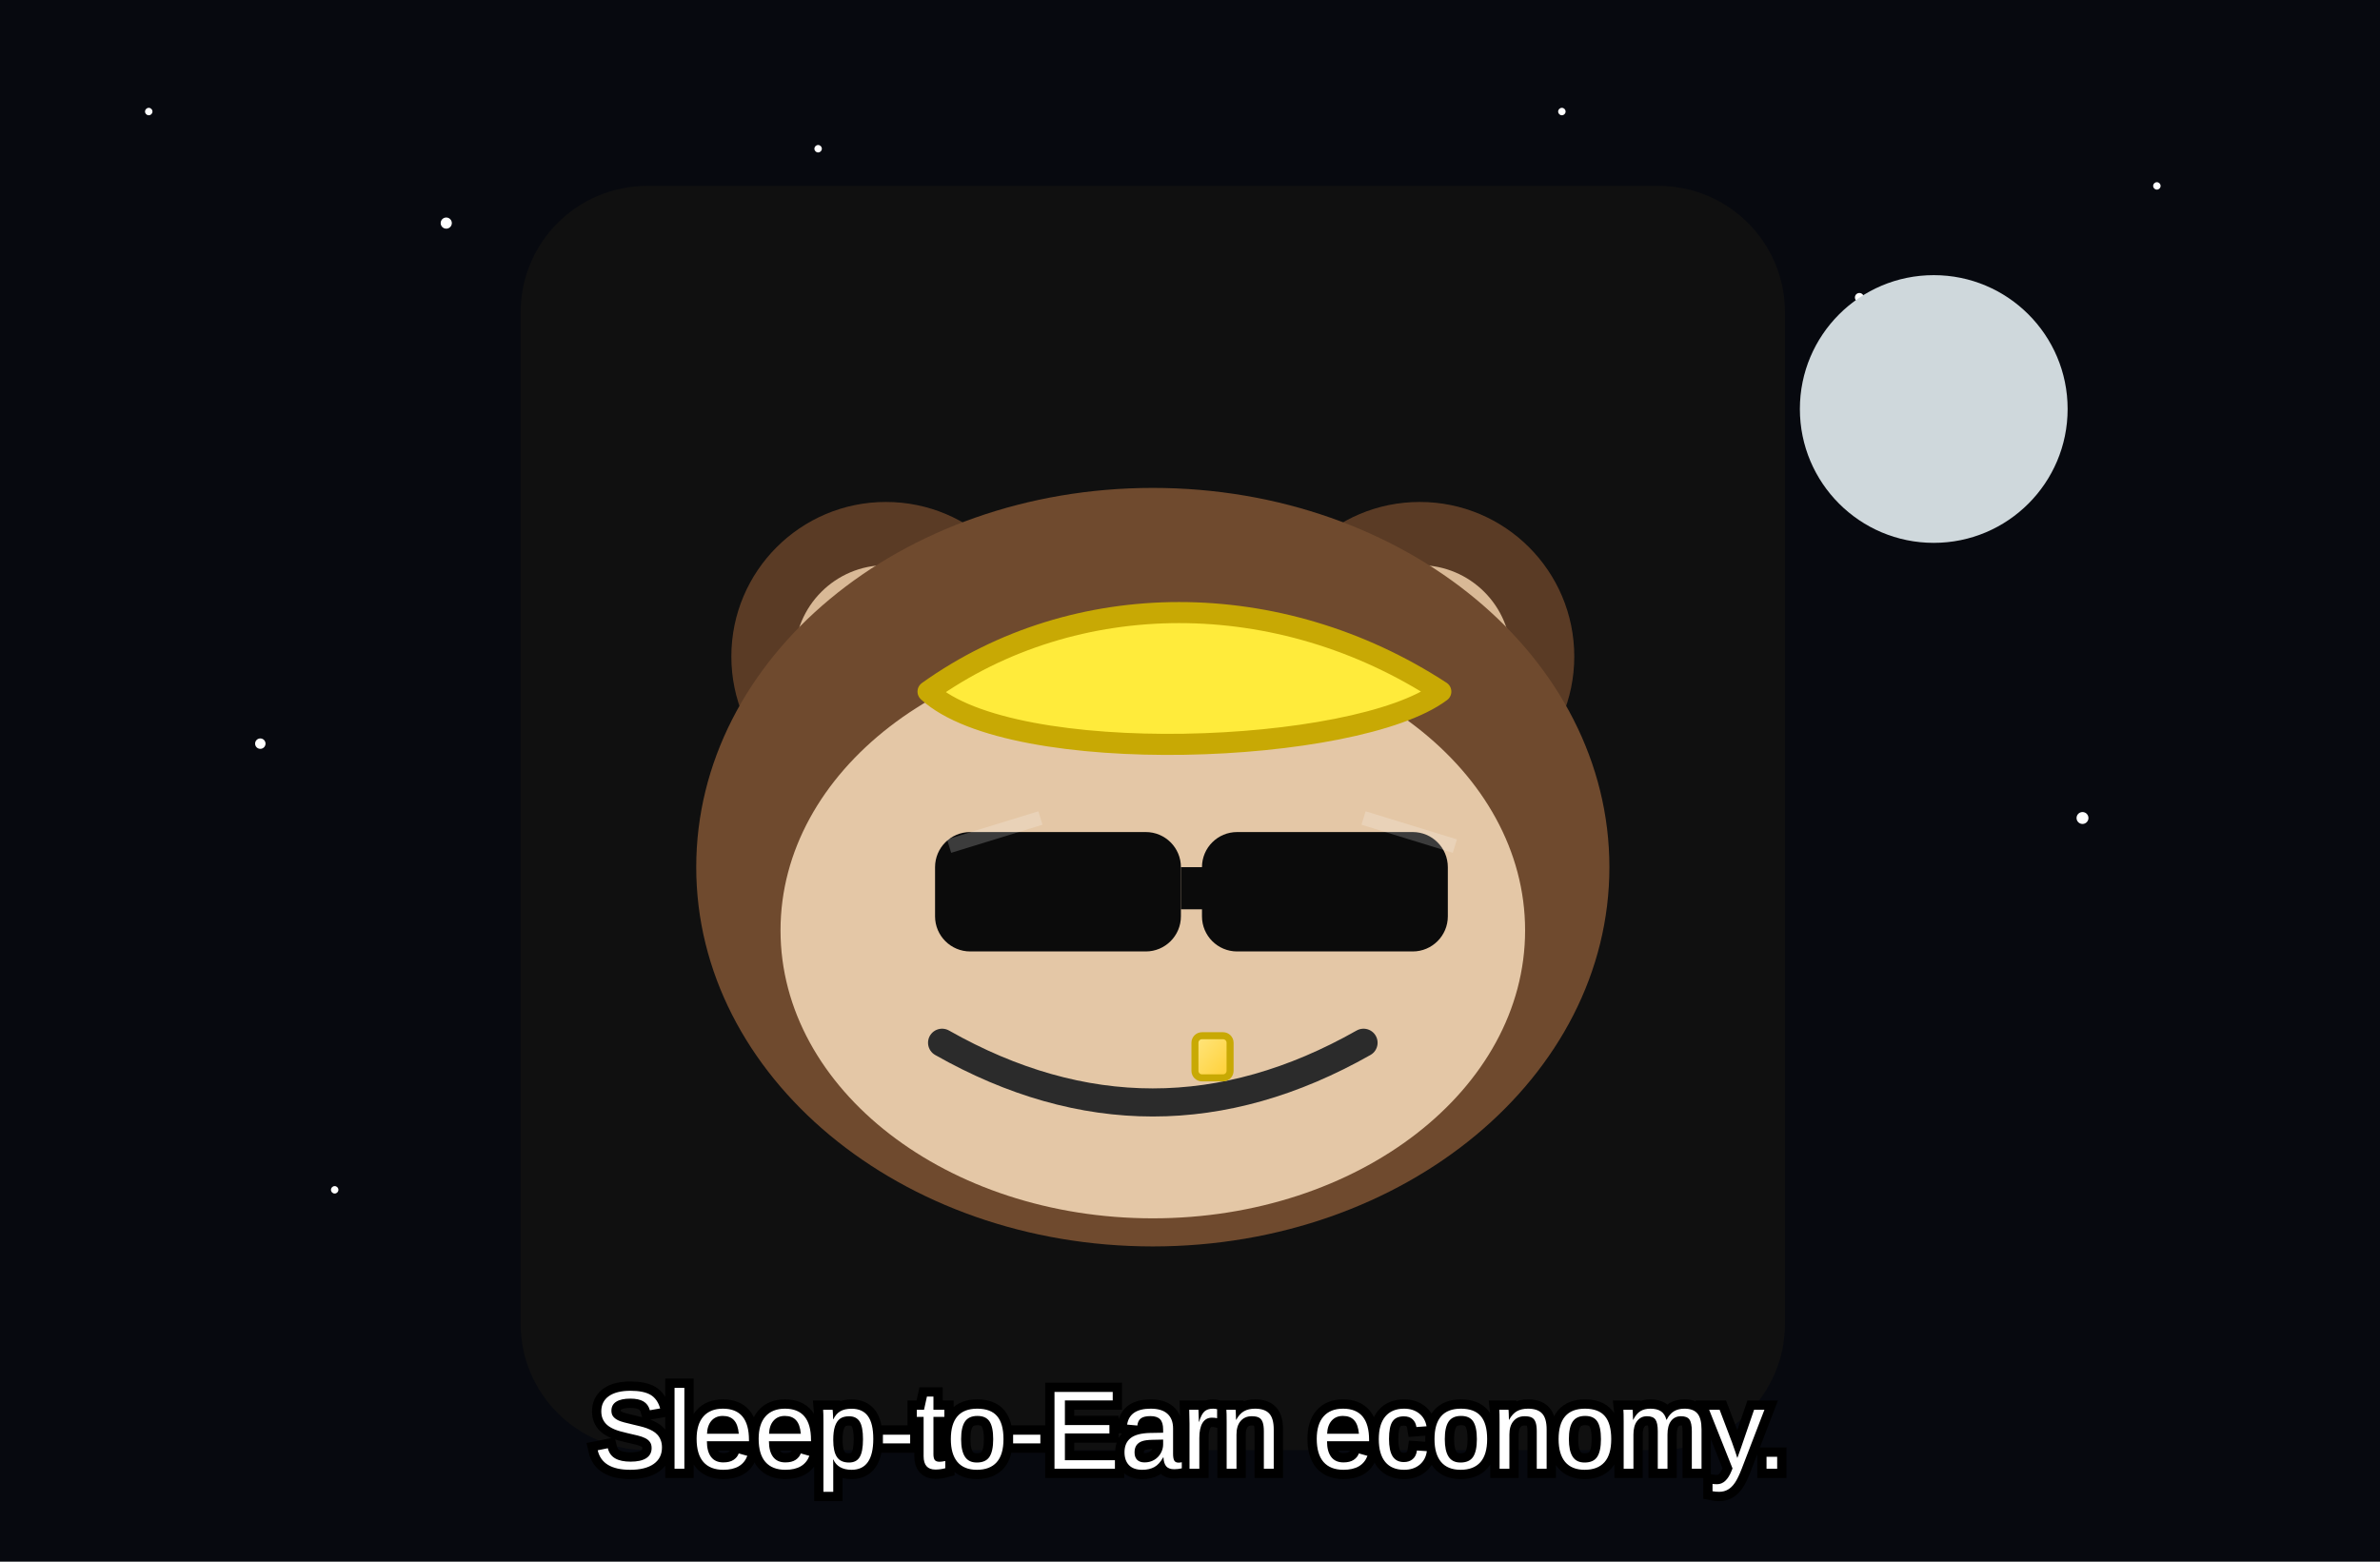
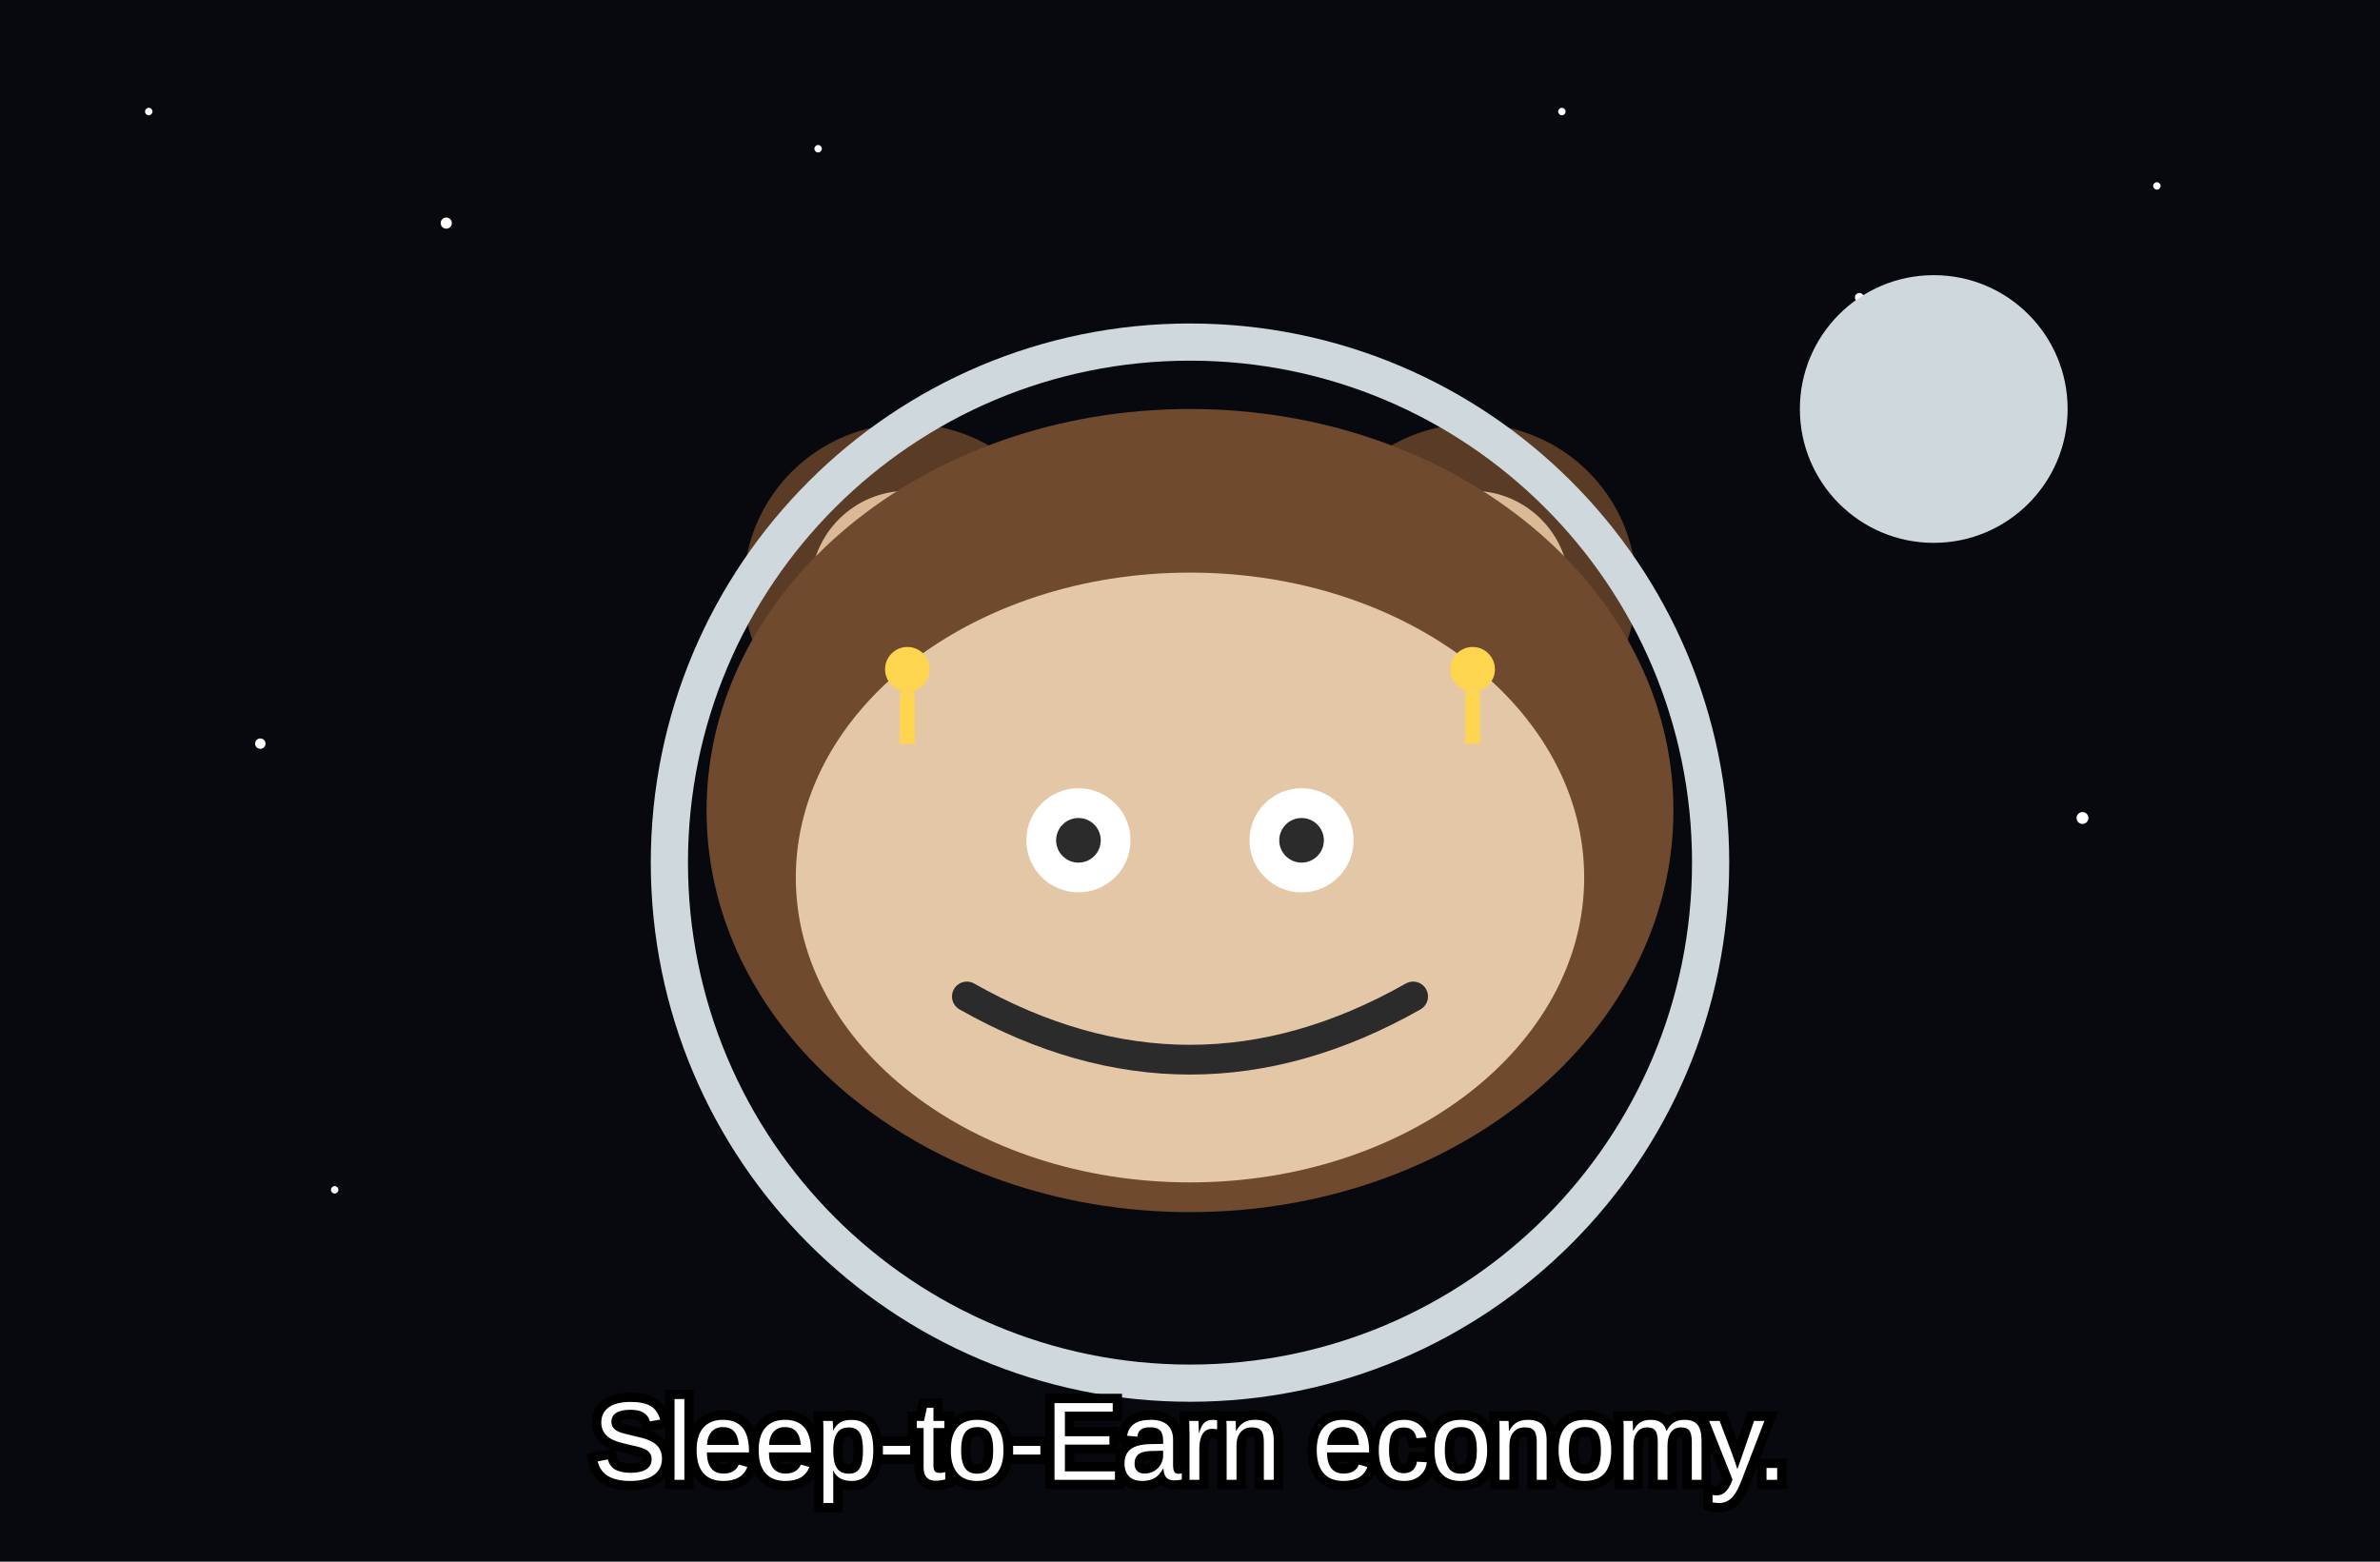
<svg xmlns="http://www.w3.org/2000/svg" viewBox="0 0 640 420">
  <rect width="640" height="420" fill="#07090f" />
  <g fill="#fff">
-     <circle cx="40" cy="30" r="1">
-       <animate attributeName="opacity" values="1;.4;1" dur="1.6s" repeatCount="indefinite" />
-     </circle>
-     <circle cx="120" cy="60" r="1.5">
-       <animate attributeName="opacity" values="1;.3;1" dur="2.1s" repeatCount="indefinite" />
-     </circle>
-     <circle cx="220" cy="40" r="1">
-       <animate attributeName="opacity" values="1;.2;1" dur="1.4s" repeatCount="indefinite" />
-     </circle>
+     <circle cx="40" cy="30" r="1" />
+     <circle cx="120" cy="60" r="1.5" />
+     <circle cx="220" cy="40" r="1" />
    <circle cx="420" cy="30" r="1" />
-     <circle cx="500" cy="80" r="1.2">
-       <animate attributeName="opacity" values="1;.5;1" dur="1.8s" repeatCount="indefinite" />
-     </circle>
+     <circle cx="500" cy="80" r="1.2" />
    <circle cx="580" cy="50" r="1" />
    <circle cx="70" cy="200" r="1.4" />
    <circle cx="320" cy="140" r="1.2" />
    <circle cx="560" cy="220" r="1.6" />
    <circle cx="300" cy="300" r="1.2" />
    <circle cx="460" cy="260" r="1.2" />
    <circle cx="90" cy="320" r="1" />
  </g>
  <circle cx="520" cy="110" r="36" fill="#cfd8dc" />
-   <defs>
-     <linearGradient id="gradSun" x1="0" y1="0" x2="1" y2="1">
-       <stop offset="0" stop-color="#ffe680" />
-       <stop offset="1" stop-color="#ffcf33" />
-     </linearGradient>
-     <symbol id="monkey" viewBox="0 0 360 360">
-       <rect width="360" height="360" rx="36" fill="#101010" />
-       <g transform="translate(20,16)">
-         <circle cx="84" cy="118" r="44" fill="#5a3b25" />
-         <circle cx="236" cy="118" r="44" fill="#5a3b25" />
-         <circle cx="84" cy="118" r="26" fill="#d9b996" />
-         <circle cx="236" cy="118" r="26" fill="#d9b996" />
-         <ellipse cx="160" cy="178" rx="130" ry="108" fill="#6f4a2e" />
-         <ellipse cx="160" cy="196" rx="106" ry="82" fill="#e4c7a6" />
-         <circle cx="130" cy="186" r="14" fill="#fff" />
-         <circle cx="190" cy="186" r="14" fill="#fff" />
-         <circle cx="130" cy="186" r="6" fill="#2b2b2b" />
-         <circle cx="190" cy="186" r="6" fill="#2b2b2b" />
-         <path d="M100 228q60 34 120 0" fill="none" stroke="#2b2b2b" stroke-width="8" stroke-linecap="round" />
-         <rect x="172" y="226" width="10" height="12" rx="2" fill="url(#gradSun)" stroke="#c8a904" stroke-width="2" />
-         <path d="M96 128c42-30 100-30 146 0-24 18-122 22-146 0z" fill="#ffeb3b" stroke="#c8a904" stroke-width="6" stroke-linejoin="round" />
-         <g>
-           <rect x="98" y="168" width="70" height="34" rx="10" fill="#0b0b0b" />
-           <rect x="174" y="168" width="70" height="34" rx="10" fill="#0b0b0b" />
-           <rect x="168" y="178" width="12" height="12" fill="#0b0b0b" />
-           <path d="M102 172l26-8m118 8l-26-8" stroke="#ffffff" stroke-opacity=".2" stroke-width="4" />
-         </g>
-       </g>
-     </symbol>
-   </defs>
-   <use href="#monkey" x="140" y="50" width="340" height="340" />
-   <text x="320" y="395" text-anchor="middle" font-family="Impact, system-ui, Arial, sans-serif" font-size="30" stroke="#000" stroke-width="5" paint-order="stroke" fill="#fff">Sleep-to-Earn economy.</text>
+   <g transform="translate(160,40)">
+     <g>
+       <circle cx="84" cy="118" r="44" fill="#5a3b25" />
+       <circle cx="236" cy="118" r="44" fill="#5a3b25" />
+       <circle cx="84" cy="118" r="26" fill="#d9b996" />
+       <circle cx="236" cy="118" r="26" fill="#d9b996" />
+       <ellipse cx="160" cy="178" rx="130" ry="108" fill="#6f4a2e" />
+       <ellipse cx="160" cy="196" rx="106" ry="82" fill="#e4c7a6" />
+     </g>
+     <circle cx="130" cy="186" r="14" fill="#fff" />
+     <circle cx="190" cy="186" r="14" fill="#fff" />
+     <circle cx="130" cy="186" r="6" fill="#2b2b2b" />
+     <circle cx="190" cy="186" r="6" fill="#2b2b2b" />
+     <ellipse cx="130" cy="186" rx="14" ry="0" fill="#e4c7a6">
+       <animate attributeName="ry" values="0;14;0" dur="6s" begin="1s" keyTimes="0;.05;.1" repeatCount="indefinite" />
+     </ellipse>
+     <ellipse cx="190" cy="186" rx="14" ry="0" fill="#e4c7a6">
+       <animate attributeName="ry" values="0;14;0" dur="6s" begin="2s" keyTimes="0;.05;.1" repeatCount="indefinite" />
+     </ellipse>
+     <path d="M100 228q60 34 120 0" fill="none" stroke="#2b2b2b" stroke-width="8" stroke-linecap="round" />
+     <circle cx="84" cy="140" r="6" fill="#ffd54f" />
+     <rect x="82" y="146" width="4" height="14" fill="#ffd54f">
+       <animateTransform attributeName="transform" type="rotate" values="-10 84 146;10 84 146;-10 84 146" dur="2s" repeatCount="indefinite" />
+     </rect>
+     <circle cx="236" cy="140" r="6" fill="#ffd54f" />
+     <rect x="234" y="146" width="4" height="14" fill="#ffd54f">
+       <animateTransform attributeName="transform" type="rotate" values="10 236 146;-10 236 146;10 236 146" dur="2s" repeatCount="indefinite" />
+     </rect>
+     <circle cx="160" cy="192" r="140" fill="none" stroke="#cfd8dc" stroke-width="10" />
+   </g>
+   <text x="320" y="398" text-anchor="middle" font-family="Impact, system-ui, Arial, sans-serif" font-size="30" stroke="#000" stroke-width="5" paint-order="stroke" fill="#fff">Sleep-to-Earn economy.</text>
</svg>
